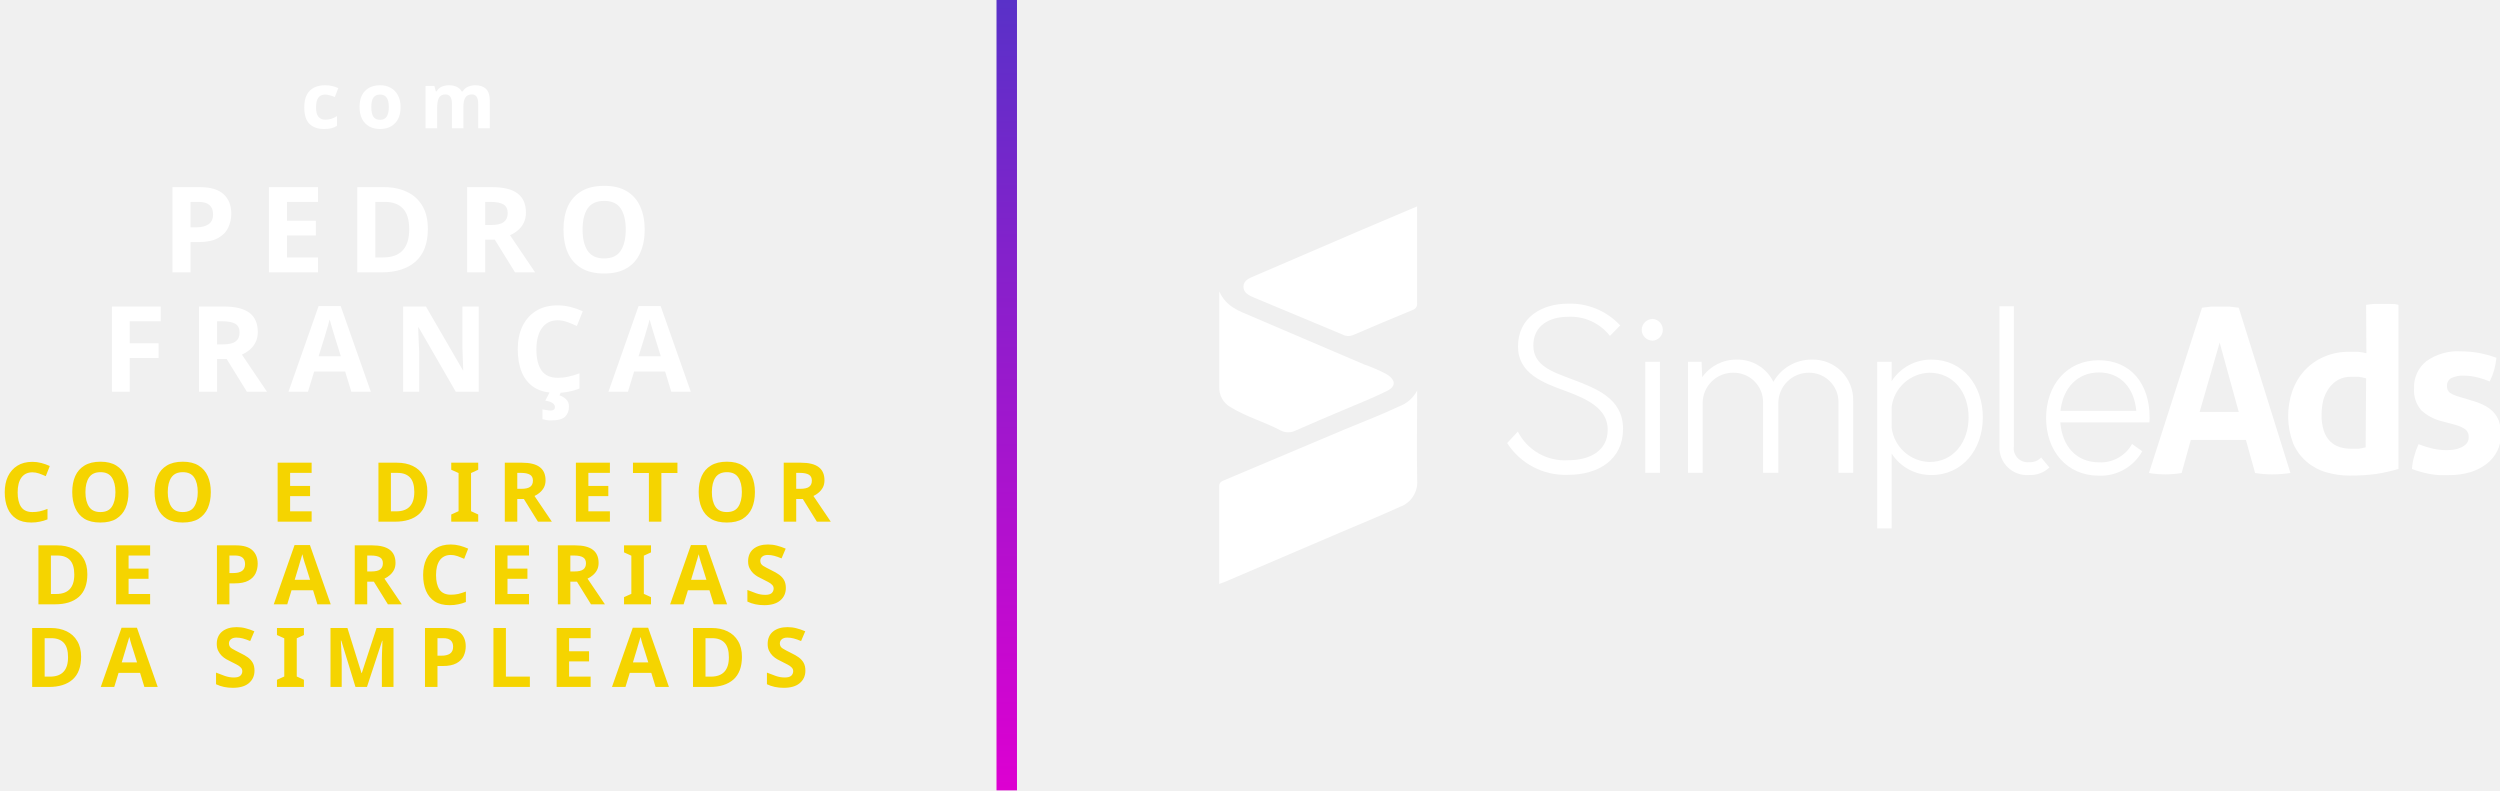
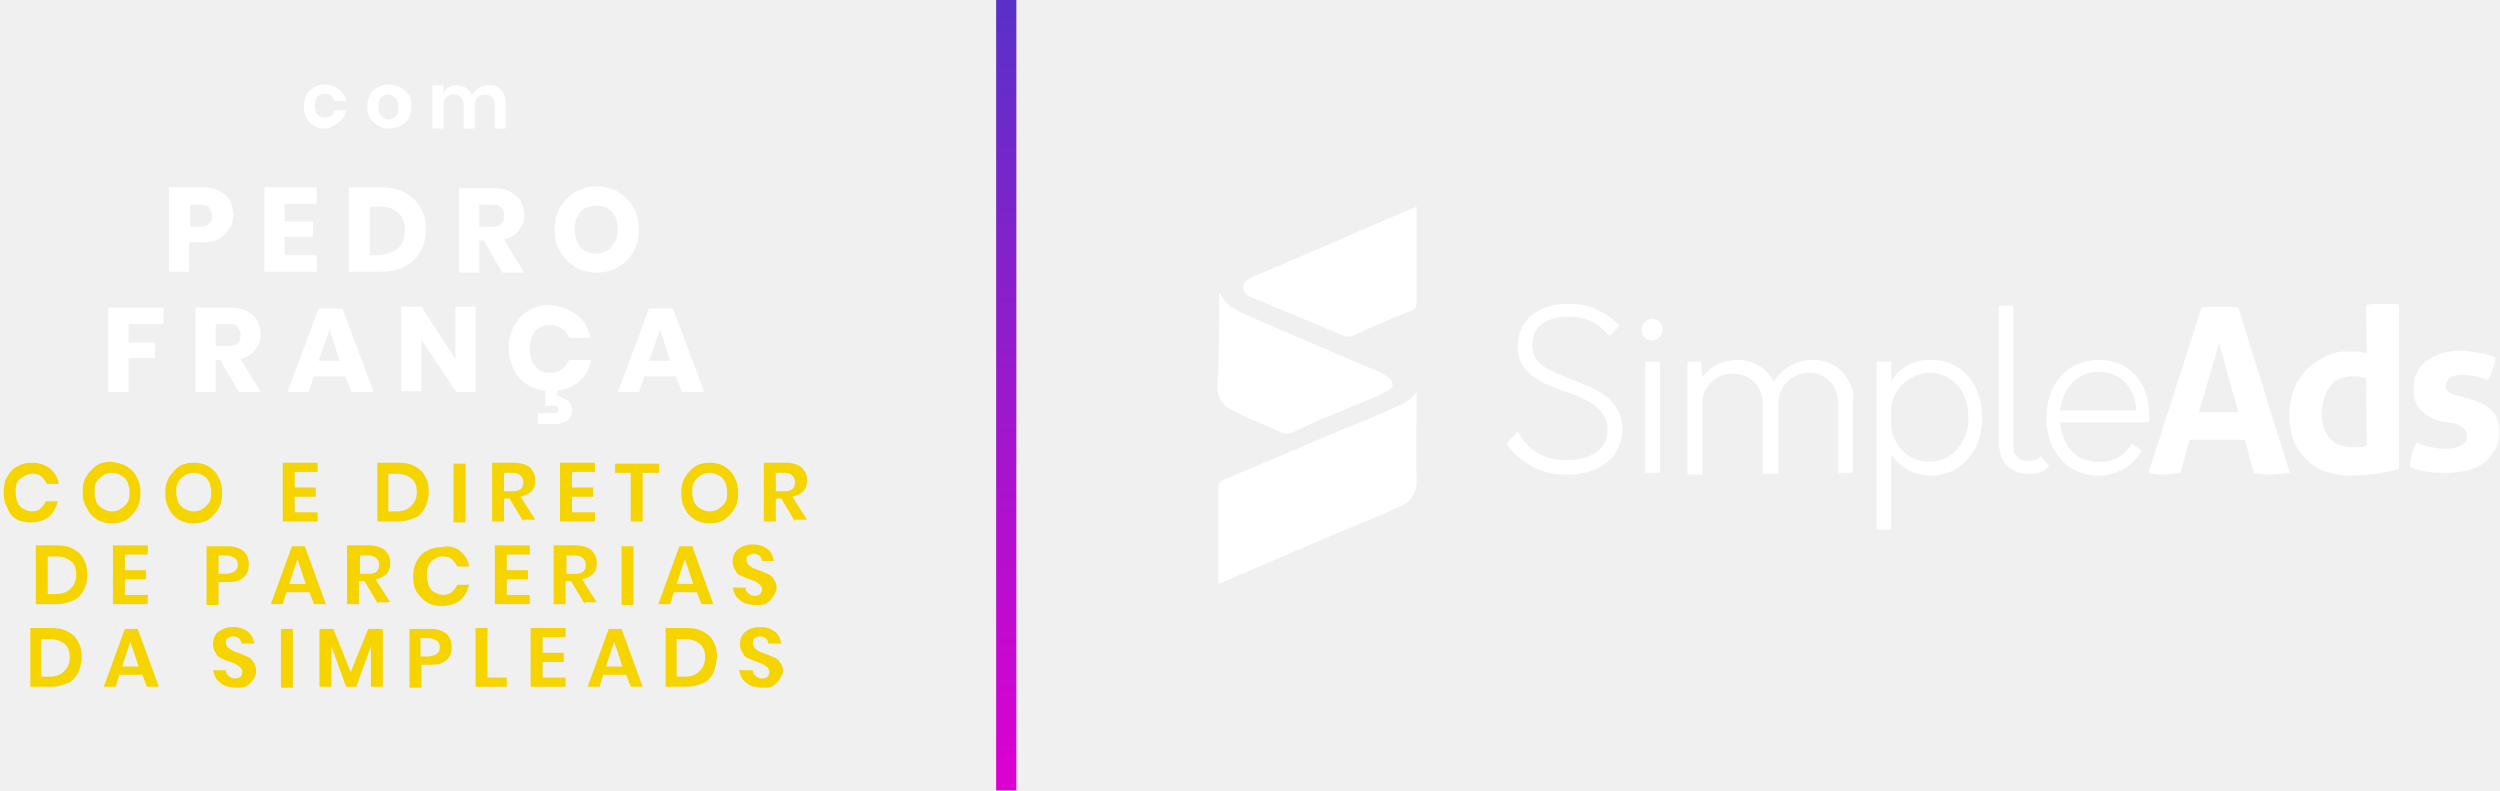
- <svg xmlns="http://www.w3.org/2000/svg" viewBox="0 0 272.25 86.07">
-   <defs>
-     <style>.cls-1{fill:url(#Degradado_sin_nombre_265);}.cls-2{font-size:13px;font-family:Poppins-Bold, Poppins;font-weight:700;letter-spacing:0.18em;}.cls-2,.cls-4,.cls-6{fill:#fff;}.cls-3{letter-spacing:0.18em;}.cls-4{font-size:8.43px;letter-spacing:0.2em;}.cls-4,.cls-5{font-family:Poppins-SemiBold, Poppins;font-weight:600;}.cls-5{font-size:9px;fill:#f5d400;letter-spacing:0.2em;}</style>
-     <linearGradient id="Degradado_sin_nombre_265" x1="109.63" y1="86.07" x2="109.63" gradientUnits="userSpaceOnUse">
-       <stop offset="0" stop-color="#dd00d1" />
-       <stop offset="1" stop-color="#5931c8" />
-     </linearGradient>
-   </defs>
-   <g id="Camada_2" data-name="Camada 2">
-     <g id="Layer_1" data-name="Layer 1">
-       <rect class="cls-1" x="108.52" width="2.23" height="86.07" />
-       <text class="cls-2" transform="translate(17.61 29.66)">PEDRO<tspan class="cls-3">
-           <tspan x="-6.59" y="13">FRANÇA</tspan>
-         </tspan>
-       </text>
-       <text class="cls-4" transform="translate(32.76 13.97)">com</text>
-       <text class="cls-5" transform="translate(0 56.81)">COO E DIRETOR<tspan x="3.37" y="9">DE PARCERIAS</tspan>
-         <tspan x="2.69" y="18">DA SIMPLEADS</tspan>
-       </text>
-       <path class="cls-6" d="M154.33,42.56c0,3.25-.06,6.49,0,9.73a2.83,2.83,0,0,1-1.87,2.9c-2.18,1-4.39,1.89-6.58,2.83l-12.6,5.39-.51.18c0-3.56,0-7.08,0-10.61,0-.38.17-.53.49-.66l13.23-5.58c2-.83,4-1.6,5.89-2.49a3.57,3.57,0,0,0,1.93-1.69" />
-       <path class="cls-6" d="M132.79,31.76c.76,1.66,2.15,2.11,3.44,2.66,4.11,1.77,8.22,3.51,12.33,5.27A17.48,17.48,0,0,1,151,40.75c1,.62,1.07,1.33,0,1.85-1.59.78-3.24,1.42-4.87,2.12s-3.35,1.41-5,2.15a1.81,1.81,0,0,1-1.68,0c-1.75-.93-3.69-1.46-5.39-2.5a2.42,2.42,0,0,1-1.28-2.29c0-3.36,0-6.71,0-10.32" />
-       <path class="cls-6" d="M154.32,22.48c0,3.57,0,7.05,0,10.52a.68.68,0,0,1-.47.75c-2.18.9-4.36,1.81-6.52,2.75a1.3,1.3,0,0,1-1.11-.06l-9.58-4c-.59-.24-1.24-.54-1.23-1.23s.67-.93,1.21-1.16q5.81-2.5,11.63-5l6.06-2.57" />
-       <path class="cls-6" d="M164.13,48.25,165.29,47a5.75,5.75,0,0,0,5.49,3.12c2.32,0,4.3-1,4.3-3.33s-2.3-3.37-4.67-4.24-5.1-1.88-5.1-4.81c0-3.17,2.59-4.67,5.44-4.67a7.39,7.39,0,0,1,5.69,2.37l-1.12,1.14a5.41,5.41,0,0,0-4.57-2.08c-2,0-3.77.94-3.77,3.12s2,2.85,4.21,3.68c2.63,1,5.56,2.08,5.56,5.41s-2.66,5-6,5A7.52,7.52,0,0,1,164.13,48.25Z" />
-       <path class="cls-6" d="M178.78,35.92A1.21,1.21,0,0,1,180,34.73a1.19,1.19,0,0,1,0,2.37A1.2,1.2,0,0,1,178.78,35.92Zm.39,3.48h1.6V51.49h-1.6Z" />
-       <path class="cls-6" d="M201.81,43.68v7.81h-1.6V43.83A3.19,3.19,0,0,0,197,40.59a3.31,3.31,0,0,0-3.34,3.33v7.57H192V43.83a3.2,3.2,0,0,0-3.25-3.24,3.3,3.3,0,0,0-3.33,3.33v7.57h-1.6V39.4h1.48l.07,1.67a4.55,4.55,0,0,1,3.75-1.91,4.34,4.34,0,0,1,4,2.42,4.77,4.77,0,0,1,4.18-2.42A4.38,4.38,0,0,1,201.81,43.68Z" />
-       <path class="cls-6" d="M215.93,45.45c0,3.48-2.2,6.28-5.59,6.28A5.09,5.09,0,0,1,206,49.39v8.15h-1.57V39.4H206v2.11a5.1,5.1,0,0,1,4.35-2.35C213.73,39.16,215.93,41.94,215.93,45.45Zm-1.55,0c0-2.71-1.64-4.86-4.26-4.86A4.27,4.27,0,0,0,206,44.31v2.27a4.27,4.27,0,0,0,4.13,3.73C212.74,50.31,214.38,48.13,214.38,45.45Z" />
-       <path class="cls-6" d="M217.74,48.59V33.35h1.57l0,15.24A1.52,1.52,0,0,0,221,50.33a1.61,1.61,0,0,0,1.28-.51l.9,1.09a3,3,0,0,1-2.2.82A3,3,0,0,1,217.74,48.59Z" />
-       <path class="cls-6" d="M234.07,46h-9.7c.19,2.56,1.72,4.35,4.23,4.35a3.9,3.9,0,0,0,3.58-2l1.11.79a5.18,5.18,0,0,1-4.74,2.66c-3.5,0-5.73-2.73-5.73-6.28s2.23-6.29,5.73-6.29,5.54,2.59,5.54,6.19C234.09,45.54,234.09,45.76,234.07,46Zm-9.68-1.26h8.25c-.22-2.47-1.69-4.18-4.06-4.18S224.66,42.28,224.39,44.72Z" />
-       <path class="cls-6" d="M239.8,33.51l1-.12c.32,0,.67,0,1,0s.66,0,1,0l1,.12,5.63,18a13.77,13.77,0,0,1-2,.15,11.18,11.18,0,0,1-1.85-.15l-1-3.6h-6l-1,3.6a10.56,10.56,0,0,1-1.73.15,11.11,11.11,0,0,1-1.83-.15Zm4,11.35-2.08-7.55-2.18,7.55Z" />
-       <path class="cls-6" d="M257.67,33.2c.3-.05.59-.08.88-.1l.87,0,.87,0c.3,0,.6,0,.9.1V51.07a19.23,19.23,0,0,1-2.39.54,20.36,20.36,0,0,1-2.94.18,8.79,8.79,0,0,1-2.53-.36,5.68,5.68,0,0,1-2.14-1.15,5.52,5.52,0,0,1-1.47-2,8.41,8.41,0,0,1-.07-5.74A6.54,6.54,0,0,1,251,40.31a6.24,6.24,0,0,1,2.09-1.46,6.72,6.72,0,0,1,2.73-.54c.3,0,.61,0,.94,0a4.86,4.86,0,0,1,.94.16Zm0,8a7.12,7.12,0,0,0-.82-.17c-.21,0-.47,0-.79,0a2.93,2.93,0,0,0-1.43.33,3.16,3.16,0,0,0-1,.9A4.14,4.14,0,0,0,253,43.6a6.92,6.92,0,0,0-.18,1.59,5.24,5.24,0,0,0,.25,1.74,2.81,2.81,0,0,0,.69,1.14,2.61,2.61,0,0,0,1,.61,4.54,4.54,0,0,0,1.3.19c.29,0,.55,0,.78,0a5.71,5.71,0,0,0,.78-.16Z" />
-       <path class="cls-6" d="M265.87,45.86a5,5,0,0,1-2.19-1.18,3.26,3.26,0,0,1-.79-2.37,3.59,3.59,0,0,1,1.37-3A5.89,5.89,0,0,1,268,38.26a11.26,11.26,0,0,1,1.93.17,13.26,13.26,0,0,1,1.93.53,7.75,7.75,0,0,1-.25,1.35,7.18,7.18,0,0,1-.48,1.23,8.64,8.64,0,0,0-1.33-.44,5.81,5.81,0,0,0-1.52-.19,2.85,2.85,0,0,0-1.33.26.91.91,0,0,0-.47.84.88.88,0,0,0,.33.78,3.93,3.93,0,0,0,1,.42l1.42.43a6.33,6.33,0,0,1,1.27.49,3.42,3.42,0,0,1,1,.71,2.89,2.89,0,0,1,.63,1,4.54,4.54,0,0,1,.22,1.53,3.87,3.87,0,0,1-.39,1.72,3.94,3.94,0,0,1-1.12,1.39,5.71,5.71,0,0,1-1.79.93,7.91,7.91,0,0,1-2.38.33c-.4,0-.77,0-1.1,0a9.66,9.66,0,0,1-1-.13c-.31-.06-.61-.13-.91-.21a10.29,10.29,0,0,1-1-.33,6.59,6.59,0,0,1,.24-1.36,7.92,7.92,0,0,1,.48-1.34,10.71,10.71,0,0,0,1.57.49,7,7,0,0,0,1.54.16,5.27,5.27,0,0,0,.76-.06,2.59,2.59,0,0,0,.76-.23,1.71,1.71,0,0,0,.59-.42,1,1,0,0,0,.24-.69,1,1,0,0,0-.36-.86,3.61,3.61,0,0,0-1-.47Z" />
+ <svg xmlns="http://www.w3.org/2000/svg" version="1.1" id="Camada_1" x="0px" y="0px" viewBox="0 0 272.3 86.1" style="enable-background:new 0 0 272.3 86.1;" xml:space="preserve">
+   <style type="text/css">
+ 	.st0{fill:url(#SVGID_1_);}
+ 	.st1{enable-background:new    ;}
+ 	.st2{fill:#FFFFFF;}
+ 	.st3{fill:#F5D400;}
+ </style>
+   <g id="Camada_2_1_">
+     <g id="Layer_1">
+       <linearGradient id="SVGID_1_" gradientUnits="userSpaceOnUse" x1="109.635" y1="1.93" x2="109.635" y2="88" gradientTransform="matrix(1 0 0 -1 0 88)">
+         <stop offset="0" style="stop-color:#DD00D1" />
+         <stop offset="1" style="stop-color:#5931C8" />
+       </linearGradient>
+       <rect x="108.5" class="st0" width="2.2" height="86.1" />
+       <g class="st1">
+         <path class="st2" d="M20.6,26.4v3.2h-2.2v-9.2H22c1.1,0,1.9,0.3,2.5,0.8c0.6,0.5,0.9,1.3,0.9,2.2c0,0.6-0.1,1.1-0.4,1.5     c-0.3,0.4-0.6,0.8-1.1,1.1c-0.5,0.3-1.1,0.4-1.8,0.4H20.6z M23.1,23.5c0-0.8-0.4-1.2-1.3-1.2h-1.1v2.4h1.1     C22.6,24.7,23.1,24.3,23.1,23.5z" />
+         <path class="st2" d="M31,22.2v1.9h3.1v1.7H31v2h3.5v1.8h-5.7v-9.2h5.7v1.8H31z" />
+         <path class="st2" d="M45.8,27.4c-0.4,0.7-0.9,1.2-1.7,1.6s-1.6,0.6-2.6,0.6h-3.5v-9.2h3.5c1,0,1.8,0.2,2.6,0.6     c0.7,0.4,1.3,0.9,1.7,1.6c0.4,0.7,0.6,1.5,0.6,2.4S46.2,26.7,45.8,27.4z M43.4,27c0.5-0.5,0.7-1.1,0.7-1.9s-0.2-1.5-0.7-1.9     c-0.5-0.5-1.2-0.7-2-0.7h-1.1v5.3h1.1C42.2,27.7,42.9,27.4,43.4,27z" />
+         <path class="st2" d="M54.7,29.7l-2-3.5h-0.5v3.5H50v-9.2h3.8c0.7,0,1.3,0.1,1.8,0.4c0.5,0.3,0.9,0.6,1.1,1s0.4,0.9,0.4,1.5     c0,0.7-0.2,1.2-0.6,1.7c-0.4,0.5-0.9,0.8-1.6,1l2.2,3.6H54.7z M52.2,24.7h1.4c0.4,0,0.8-0.1,1-0.3c0.2-0.2,0.3-0.5,0.3-0.9     c0-0.4-0.1-0.6-0.3-0.9s-0.5-0.3-1-0.3h-1.4V24.7z" />
+         <path class="st2" d="M67.3,20.9c0.7,0.4,1.3,1,1.7,1.7c0.4,0.7,0.6,1.5,0.6,2.4s-0.2,1.7-0.6,2.4c-0.4,0.7-1,1.3-1.7,1.7     c-0.7,0.4-1.5,0.6-2.3,0.6c-0.9,0-1.6-0.2-2.3-0.6c-0.7-0.4-1.3-1-1.7-1.7c-0.4-0.7-0.6-1.5-0.6-2.4s0.2-1.7,0.6-2.4     s1-1.3,1.7-1.7c0.7-0.4,1.5-0.6,2.3-0.6C65.8,20.3,66.6,20.5,67.3,20.9z M63.2,23.1c-0.4,0.5-0.6,1.1-0.6,1.9     c0,0.8,0.2,1.4,0.6,1.9c0.4,0.5,1,0.7,1.7,0.7c0.7,0,1.3-0.2,1.7-0.7c0.4-0.5,0.7-1.1,0.7-1.9s-0.2-1.4-0.6-1.9     c-0.4-0.5-1-0.7-1.7-0.7C64.2,22.4,63.6,22.6,63.2,23.1z" />
+       </g>
+       <g class="st1">
+         <path class="st2" d="M17.8,33.5v1.8H14v2h2.9v1.7H14v3.7h-2.2v-9.2H17.8z" />
+         <path class="st2" d="M26,42.7l-2-3.5h-0.5v3.5h-2.2v-9.2h3.8c0.7,0,1.3,0.1,1.8,0.4c0.5,0.3,0.9,0.6,1.1,1s0.4,0.9,0.4,1.5     c0,0.7-0.2,1.2-0.6,1.7c-0.4,0.5-0.9,0.8-1.6,1l2.2,3.6H26z M23.5,37.7h1.4c0.4,0,0.8-0.1,1-0.3c0.2-0.2,0.3-0.5,0.3-0.9     c0-0.4-0.1-0.6-0.3-0.9s-0.5-0.3-1-0.3h-1.4V37.7z" />
+         <path class="st2" d="M37.6,41h-3.4l-0.6,1.7h-2.3l3.4-9.1h2.6l3.4,9.1h-2.4L37.6,41z M37,39.3l-1.1-3.4l-1.2,3.4H37z" />
+         <path class="st2" d="M51.9,42.7h-2.2L45.9,37v5.6h-2.2v-9.2h2.2l3.7,5.7v-5.7h2.2V42.7z" />
+         <path class="st2" d="M62.8,34.3c0.8,0.6,1.3,1.4,1.5,2.5H62c-0.2-0.4-0.4-0.8-0.8-1c-0.4-0.2-0.8-0.4-1.3-0.4     c-0.6,0-1.2,0.2-1.6,0.7c-0.4,0.5-0.6,1.1-0.6,1.9c0,0.8,0.2,1.4,0.6,1.9c0.4,0.5,0.9,0.7,1.6,0.7c0.5,0,0.9-0.1,1.3-0.4     c0.4-0.2,0.6-0.6,0.8-1h2.4c-0.2,1-0.7,1.9-1.5,2.5c-0.8,0.6-1.7,0.9-2.9,0.9c-0.9,0-1.7-0.2-2.4-0.6c-0.7-0.4-1.2-0.9-1.6-1.7     s-0.6-1.5-0.6-2.4c0-0.9,0.2-1.7,0.6-2.4c0.4-0.7,0.9-1.3,1.6-1.7c0.7-0.4,1.5-0.6,2.4-0.6C61.1,33.4,62.1,33.7,62.8,34.3z      M61.8,43.6c0.3,0.2,0.5,0.6,0.5,1.1s-0.2,0.9-0.5,1.1s-0.8,0.4-1.3,0.4h-1.9V45h1.7c0.4,0,0.5-0.1,0.5-0.4c0-0.1,0-0.2-0.1-0.3     s-0.2-0.1-0.4-0.1h-0.9v-1.7h1.3v0.6C61,43.2,61.4,43.3,61.8,43.6z" />
+         <path class="st2" d="M73.6,41h-3.4l-0.6,1.7h-2.3l3.4-9.1h2.6l3.4,9.1h-2.4L73.6,41z M73,39.3l-1.1-3.4l-1.2,3.4H73z" />
+       </g>
+       <g class="st1">
+         <path class="st2" d="M36.9,9.7c0.4,0.3,0.7,0.8,0.8,1.3h-1.3c0-0.2-0.2-0.4-0.3-0.6c-0.2-0.1-0.4-0.2-0.7-0.2     c-0.3,0-0.6,0.1-0.8,0.3s-0.3,0.6-0.3,1s0.1,0.8,0.3,1s0.5,0.3,0.8,0.3c0.3,0,0.5-0.1,0.7-0.2c0.2-0.1,0.3-0.3,0.3-0.6h1.3     c-0.1,0.6-0.4,1-0.8,1.3S36,14,35.4,14c-0.5,0-0.9-0.1-1.2-0.3c-0.4-0.2-0.6-0.5-0.8-0.8c-0.2-0.4-0.3-0.8-0.3-1.3     s0.1-0.9,0.3-1.3c0.2-0.4,0.5-0.6,0.8-0.8c0.4-0.2,0.8-0.3,1.2-0.3C36,9.2,36.5,9.4,36.9,9.7z" />
+         <path class="st2" d="M43.6,9.5c0.4,0.2,0.6,0.5,0.9,0.8s0.3,0.8,0.3,1.3s-0.1,0.9-0.3,1.3c-0.2,0.4-0.5,0.6-0.9,0.8     c-0.4,0.2-0.8,0.3-1.2,0.3s-0.9-0.1-1.2-0.3c-0.4-0.2-0.6-0.5-0.9-0.8c-0.2-0.4-0.3-0.8-0.3-1.3s0.1-0.9,0.3-1.3s0.5-0.6,0.9-0.8     c0.4-0.2,0.8-0.3,1.2-0.3S43.2,9.3,43.6,9.5z M41.5,10.6c-0.2,0.2-0.3,0.6-0.3,1s0.1,0.8,0.3,1S42,13,42.3,13s0.6-0.1,0.8-0.3     s0.3-0.6,0.3-1s-0.1-0.8-0.3-1s-0.5-0.4-0.8-0.4S41.7,10.4,41.5,10.6z" />
+         <path class="st2" d="M54.6,9.8c0.3,0.4,0.5,0.9,0.5,1.5V14h-1.2v-2.6c0-0.4-0.1-0.6-0.3-0.8c-0.2-0.2-0.4-0.3-0.8-0.3     c-0.3,0-0.6,0.1-0.8,0.3c-0.2,0.2-0.3,0.5-0.3,0.9V14h-1.2v-2.6c0-0.4-0.1-0.6-0.3-0.8c-0.2-0.2-0.4-0.3-0.8-0.3     c-0.3,0-0.6,0.1-0.8,0.3c-0.2,0.2-0.3,0.5-0.3,0.9V14h-1.2V9.3h1.2v0.9c0.1-0.3,0.3-0.5,0.6-0.7c0.3-0.2,0.6-0.2,0.9-0.2     c0.4,0,0.7,0.1,1,0.3s0.5,0.4,0.6,0.8c0.1-0.3,0.4-0.6,0.7-0.8s0.6-0.3,1-0.3C53.8,9.2,54.2,9.4,54.6,9.8z" />
+       </g>
+       <g class="st1">
+         <path class="st3" d="M5.4,51c0.5,0.4,0.9,1,1,1.7H5.1c-0.1-0.3-0.4-0.6-0.6-0.8s-0.6-0.3-1-0.3c-0.3,0-0.6,0.1-0.9,0.3     S2,52.2,1.9,52.5c-0.2,0.3-0.2,0.7-0.2,1.1c0,0.4,0.1,0.8,0.2,1.1C2,55,2.3,55.3,2.5,55.4s0.6,0.3,0.9,0.3c0.4,0,0.8-0.1,1-0.3     s0.5-0.5,0.6-0.8h1.3c-0.2,0.7-0.5,1.3-1,1.7c-0.5,0.4-1.2,0.6-2,0.6c-0.6,0-1.1-0.1-1.6-0.4S1,55.8,0.8,55.3     c-0.3-0.5-0.4-1-0.4-1.7c0-0.6,0.1-1.2,0.4-1.7c0.3-0.5,0.6-0.9,1.1-1.1c0.5-0.3,1-0.4,1.6-0.4C4.2,50.4,4.9,50.6,5.4,51z" />
+         <path class="st3" d="M13.8,50.8c0.5,0.3,0.9,0.7,1.1,1.2c0.3,0.5,0.4,1.1,0.4,1.7s-0.1,1.2-0.4,1.7s-0.7,0.9-1.1,1.2     c-0.5,0.3-1,0.4-1.6,0.4c-0.6,0-1.1-0.1-1.6-0.4c-0.5-0.3-0.9-0.7-1.1-1.2C9.1,54.8,9,54.2,9,53.6s0.1-1.2,0.4-1.7     c0.3-0.5,0.7-0.9,1.1-1.2c0.5-0.3,1-0.4,1.6-0.4C12.8,50.4,13.3,50.5,13.8,50.8z M11.2,51.8c-0.3,0.2-0.5,0.4-0.7,0.7     c-0.2,0.3-0.2,0.7-0.2,1.1s0.1,0.8,0.2,1.1c0.2,0.3,0.4,0.6,0.7,0.7c0.3,0.2,0.6,0.3,1,0.3c0.4,0,0.7-0.1,1-0.3     c0.3-0.2,0.5-0.4,0.7-0.7c0.2-0.3,0.2-0.7,0.2-1.1s-0.1-0.8-0.2-1.1c-0.2-0.3-0.4-0.6-0.7-0.7c-0.3-0.2-0.6-0.3-1-0.3     C11.8,51.5,11.5,51.6,11.2,51.8z" />
+         <path class="st3" d="M22.7,50.8c0.5,0.3,0.9,0.7,1.1,1.2c0.3,0.5,0.4,1.1,0.4,1.7s-0.1,1.2-0.4,1.7s-0.7,0.9-1.1,1.2     c-0.5,0.3-1,0.4-1.6,0.4c-0.6,0-1.1-0.1-1.6-0.4c-0.5-0.3-0.9-0.7-1.1-1.2c-0.3-0.5-0.4-1.1-0.4-1.7s0.1-1.2,0.4-1.7     c0.3-0.5,0.7-0.9,1.1-1.2c0.5-0.3,1-0.4,1.6-0.4C21.7,50.4,22.2,50.5,22.7,50.8z M20.1,51.8c-0.3,0.2-0.5,0.4-0.7,0.7     c-0.2,0.3-0.2,0.7-0.2,1.1s0.1,0.8,0.2,1.1c0.2,0.3,0.4,0.6,0.7,0.7c0.3,0.2,0.6,0.3,1,0.3c0.4,0,0.7-0.1,1-0.3     c0.3-0.2,0.5-0.4,0.7-0.7c0.2-0.3,0.2-0.7,0.2-1.1s-0.1-0.8-0.2-1.1c-0.2-0.3-0.4-0.6-0.7-0.7c-0.3-0.2-0.6-0.3-1-0.3     C20.7,51.5,20.4,51.6,20.1,51.8z" />
+         <path class="st3" d="M32.1,51.5v1.6h2.3v1h-2.3v1.7h2.5v1h-3.8v-6.4h3.8v1H32.1z" />
+         <path class="st3" d="M46.3,55.3c-0.3,0.5-0.6,0.9-1.1,1.1s-1.1,0.4-1.8,0.4h-2.3v-6.4h2.3c0.7,0,1.3,0.1,1.8,0.4     c0.5,0.3,0.9,0.6,1.1,1.1c0.3,0.5,0.4,1,0.4,1.7C46.7,54.3,46.5,54.8,46.3,55.3z M44.8,55.1c0.4-0.4,0.6-0.9,0.6-1.5     c0-0.7-0.2-1.2-0.6-1.5s-0.9-0.5-1.6-0.5h-0.9v4.1h0.9C43.9,55.7,44.4,55.5,44.8,55.1z" />
+         <path class="st3" d="M50.7,50.5v6.4h-1.3v-6.4H50.7z" />
+         <path class="st3" d="M57,56.8l-1.5-2.5h-0.6v2.5h-1.3v-6.4h2.4c0.7,0,1.3,0.2,1.7,0.5c0.4,0.4,0.6,0.8,0.6,1.4     c0,0.5-0.1,0.9-0.4,1.2c-0.3,0.3-0.7,0.5-1.2,0.6l1.6,2.5H57z M54.9,53.5h1c0.7,0,1.1-0.3,1.1-1c0-0.3-0.1-0.5-0.3-0.7     c-0.2-0.2-0.5-0.3-0.8-0.3h-1V53.5z" />
+         <path class="st3" d="M62.3,51.5v1.6h2.3v1h-2.3v1.7h2.5v1H61v-6.4h3.8v1H62.3z" />
+         <path class="st3" d="M71.8,50.5v1h-1.8v5.3h-1.3v-5.3h-1.7v-1H71.8z" />
+         <path class="st3" d="M78.9,50.8c0.5,0.3,0.9,0.7,1.1,1.2c0.3,0.5,0.4,1.1,0.4,1.7s-0.1,1.2-0.4,1.7s-0.7,0.9-1.1,1.2     c-0.5,0.3-1,0.4-1.6,0.4c-0.6,0-1.1-0.1-1.6-0.4c-0.5-0.3-0.9-0.7-1.1-1.2c-0.3-0.5-0.4-1.1-0.4-1.7s0.1-1.2,0.4-1.7     c0.3-0.5,0.7-0.9,1.1-1.2c0.5-0.3,1-0.4,1.6-0.4C77.9,50.4,78.4,50.5,78.9,50.8z M76.3,51.8c-0.3,0.2-0.5,0.4-0.7,0.7     c-0.2,0.3-0.2,0.7-0.2,1.1s0.1,0.8,0.2,1.1c0.2,0.3,0.4,0.6,0.7,0.7c0.3,0.2,0.6,0.3,1,0.3c0.4,0,0.7-0.1,1-0.3     c0.3-0.2,0.5-0.4,0.7-0.7c0.2-0.3,0.2-0.7,0.2-1.1s-0.1-0.8-0.2-1.1c-0.2-0.3-0.4-0.6-0.7-0.7c-0.3-0.2-0.6-0.3-1-0.3     C76.9,51.5,76.6,51.6,76.3,51.8z" />
+         <path class="st3" d="M86.6,56.8l-1.5-2.5h-0.6v2.5h-1.3v-6.4h2.4c0.7,0,1.3,0.2,1.7,0.5c0.4,0.4,0.6,0.8,0.6,1.4     c0,0.5-0.1,0.9-0.4,1.2c-0.3,0.3-0.7,0.5-1.2,0.6l1.6,2.5H86.6z M84.5,53.5h1c0.7,0,1.1-0.3,1.1-1c0-0.3-0.1-0.5-0.3-0.7     c-0.2-0.2-0.5-0.3-0.8-0.3h-1V53.5z" />
+       </g>
+       <g class="st1">
+         <path class="st3" d="M9.1,64.3c-0.3,0.5-0.6,0.9-1.1,1.1s-1.1,0.4-1.8,0.4H3.9v-6.4h2.3c0.7,0,1.3,0.1,1.8,0.4     c0.5,0.3,0.9,0.6,1.1,1.1c0.3,0.5,0.4,1,0.4,1.7C9.5,63.3,9.4,63.8,9.1,64.3z M7.7,64.1c0.4-0.4,0.6-0.9,0.6-1.5     c0-0.7-0.2-1.2-0.6-1.5s-0.9-0.5-1.6-0.5H5.2v4.1h0.9C6.8,64.7,7.3,64.5,7.7,64.1z" />
+         <path class="st3" d="M13.6,60.5v1.6h2.3v1h-2.3v1.7h2.5v1h-3.8v-6.4h3.8v1H13.6z" />
+         <path class="st3" d="M23.8,63.5v2.4h-1.3v-6.4h2.3c0.8,0,1.3,0.2,1.7,0.5c0.4,0.4,0.6,0.8,0.6,1.5c0,0.6-0.2,1.1-0.6,1.4     c-0.4,0.4-1,0.5-1.7,0.5H23.8z M25.9,61.5c0-0.3-0.1-0.6-0.3-0.7s-0.5-0.3-0.9-0.3h-0.9v2h0.9C25.5,62.4,25.9,62.1,25.9,61.5z" />
+         <path class="st3" d="M33.7,64.5h-2.5l-0.4,1.3h-1.3l2.3-6.3h1.4l2.3,6.3h-1.3L33.7,64.5z M33.3,63.6l-0.9-2.7l-0.9,2.7H33.3z" />
+         <path class="st3" d="M41.2,65.8l-1.5-2.5h-0.6v2.5h-1.3v-6.4h2.4c0.7,0,1.3,0.2,1.7,0.5c0.4,0.4,0.6,0.8,0.6,1.4     c0,0.5-0.1,0.9-0.4,1.2c-0.3,0.3-0.7,0.5-1.2,0.6l1.6,2.5H41.2z M39.2,62.5h1c0.7,0,1.1-0.3,1.1-1c0-0.3-0.1-0.5-0.3-0.7     c-0.2-0.2-0.5-0.3-0.8-0.3h-1V62.5z" />
+         <path class="st3" d="M50.1,60c0.5,0.4,0.9,1,1,1.7h-1.3c-0.1-0.3-0.4-0.6-0.6-0.8s-0.6-0.3-1-0.3c-0.3,0-0.6,0.1-0.9,0.3     s-0.5,0.4-0.6,0.7c-0.2,0.3-0.2,0.7-0.2,1.1c0,0.4,0.1,0.8,0.2,1.1c0.1,0.3,0.4,0.6,0.6,0.7s0.6,0.3,0.9,0.3c0.4,0,0.8-0.1,1-0.3     s0.5-0.5,0.6-0.8h1.3c-0.2,0.7-0.5,1.3-1,1.7c-0.5,0.4-1.2,0.6-2,0.6c-0.6,0-1.1-0.1-1.6-0.4s-0.8-0.7-1.1-1.1     c-0.3-0.5-0.4-1-0.4-1.7c0-0.6,0.1-1.2,0.4-1.7c0.3-0.5,0.6-0.9,1.1-1.1c0.5-0.3,1-0.4,1.6-0.4C48.9,59.4,49.6,59.6,50.1,60z" />
+         <path class="st3" d="M55.2,60.5v1.6h2.3v1h-2.3v1.7h2.5v1h-3.8v-6.4h3.8v1H55.2z" />
+         <path class="st3" d="M63.7,65.8l-1.5-2.5h-0.6v2.5h-1.3v-6.4h2.4c0.7,0,1.3,0.2,1.7,0.5c0.4,0.4,0.6,0.8,0.6,1.4     c0,0.5-0.1,0.9-0.4,1.2c-0.3,0.3-0.7,0.5-1.2,0.6l1.6,2.5H63.7z M61.7,62.5h1c0.7,0,1.1-0.3,1.1-1c0-0.3-0.1-0.5-0.3-0.7     c-0.2-0.2-0.5-0.3-0.8-0.3h-1V62.5z" />
+         <path class="st3" d="M69,59.5v6.4h-1.3v-6.4H69z" />
+         <path class="st3" d="M75.9,64.5h-2.5l-0.4,1.3h-1.3l2.3-6.3h1.4l2.3,6.3h-1.3L75.9,64.5z M75.5,63.6l-0.9-2.7l-0.9,2.7H75.5z" />
+         <path class="st3" d="M84.2,65c-0.2,0.3-0.4,0.5-0.7,0.7c-0.3,0.2-0.7,0.2-1.2,0.2c-0.4,0-0.9-0.1-1.2-0.2     c-0.4-0.2-0.6-0.4-0.9-0.7c-0.2-0.3-0.3-0.6-0.4-1h1.4c0,0.3,0.1,0.5,0.3,0.6c0.2,0.2,0.4,0.3,0.7,0.3c0.3,0,0.5-0.1,0.6-0.2     c0.1-0.1,0.2-0.3,0.2-0.5c0-0.2-0.1-0.4-0.2-0.5c-0.1-0.1-0.3-0.2-0.4-0.3c-0.2-0.1-0.4-0.2-0.7-0.3c-0.4-0.1-0.7-0.3-1-0.4     s-0.5-0.3-0.6-0.6c-0.2-0.2-0.3-0.6-0.3-1c0-0.5,0.2-1,0.6-1.3c0.4-0.3,0.9-0.5,1.6-0.5c0.7,0,1.2,0.2,1.6,0.5     c0.4,0.3,0.6,0.8,0.7,1.3H83c0-0.2-0.1-0.4-0.3-0.6c-0.2-0.1-0.4-0.2-0.6-0.2c-0.2,0-0.4,0.1-0.6,0.2s-0.2,0.3-0.2,0.5     c0,0.2,0.1,0.3,0.2,0.5c0.1,0.1,0.3,0.2,0.4,0.3c0.2,0.1,0.4,0.2,0.7,0.3c0.4,0.1,0.7,0.3,1,0.4c0.3,0.1,0.5,0.3,0.7,0.6     c0.2,0.3,0.3,0.6,0.3,1C84.5,64.4,84.4,64.7,84.2,65z" />
+       </g>
+       <g class="st1">
+         <path class="st3" d="M8.5,73.3c-0.3,0.5-0.6,0.9-1.1,1.1s-1.1,0.4-1.8,0.4H3.3v-6.4h2.3c0.7,0,1.3,0.1,1.8,0.4     c0.5,0.3,0.9,0.6,1.1,1.1c0.3,0.5,0.4,1,0.4,1.7C8.9,72.3,8.7,72.8,8.5,73.3z M7,73.1c0.4-0.4,0.6-0.9,0.6-1.5     c0-0.7-0.2-1.2-0.6-1.5s-0.9-0.5-1.6-0.5H4.5v4.1h0.9C6.1,73.7,6.6,73.5,7,73.1z" />
+         <path class="st3" d="M15.5,73.5h-2.5l-0.4,1.3h-1.3l2.3-6.3h1.4l2.3,6.3h-1.3L15.5,73.5z M15.1,72.6l-0.9-2.7l-0.9,2.7H15.1z" />
+         <path class="st3" d="M27.6,74c-0.2,0.3-0.4,0.5-0.7,0.7c-0.3,0.2-0.7,0.2-1.2,0.2c-0.4,0-0.9-0.1-1.2-0.2     c-0.4-0.2-0.6-0.4-0.9-0.7c-0.2-0.3-0.3-0.6-0.4-1h1.4c0,0.3,0.1,0.5,0.3,0.6c0.2,0.2,0.4,0.3,0.7,0.3c0.3,0,0.5-0.1,0.6-0.2     c0.1-0.1,0.2-0.3,0.2-0.5c0-0.2-0.1-0.4-0.2-0.5c-0.1-0.1-0.3-0.2-0.4-0.3c-0.2-0.1-0.4-0.2-0.7-0.3c-0.4-0.1-0.7-0.3-1-0.4     s-0.5-0.3-0.6-0.6c-0.2-0.2-0.3-0.6-0.3-1c0-0.5,0.2-1,0.6-1.3c0.4-0.3,0.9-0.5,1.6-0.5c0.7,0,1.2,0.2,1.6,0.5     c0.4,0.3,0.6,0.8,0.7,1.3h-1.4c0-0.2-0.1-0.4-0.3-0.6c-0.2-0.1-0.4-0.2-0.6-0.2c-0.2,0-0.4,0.1-0.6,0.2s-0.2,0.3-0.2,0.5     c0,0.2,0.1,0.3,0.2,0.5c0.1,0.1,0.3,0.2,0.4,0.3c0.2,0.1,0.4,0.2,0.7,0.3c0.4,0.1,0.7,0.3,1,0.4c0.3,0.1,0.5,0.3,0.7,0.6     c0.2,0.3,0.3,0.6,0.3,1C27.9,73.4,27.8,73.7,27.6,74z" />
+         <path class="st3" d="M31.9,68.5v6.4h-1.3v-6.4H31.9z" />
+         <path class="st3" d="M41.7,68.5v6.3h-1.3v-4.4l-1.6,4.4h-1.1l-1.6-4.4v4.4h-1.3v-6.3h1.5l1.9,4.7l1.9-4.7H41.7z" />
+         <path class="st3" d="M45.9,72.5v2.4h-1.3v-6.4h2.3c0.8,0,1.3,0.2,1.7,0.5c0.4,0.4,0.6,0.8,0.6,1.5c0,0.6-0.2,1.1-0.6,1.4     c-0.4,0.4-1,0.5-1.7,0.5H45.9z M47.9,70.5c0-0.3-0.1-0.6-0.3-0.7s-0.5-0.3-0.9-0.3h-0.9v2h0.9C47.6,71.4,47.9,71.1,47.9,70.5z" />
+         <path class="st3" d="M53.1,73.8h2.1v1h-3.4v-6.4h1.3V73.8z" />
+         <path class="st3" d="M59.1,69.5v1.6h2.3v1h-2.3v1.7h2.5v1h-3.8v-6.4h3.8v1H59.1z" />
+         <path class="st3" d="M68.2,73.5h-2.5l-0.4,1.3h-1.3l2.3-6.3h1.4l2.3,6.3h-1.3L68.2,73.5z M67.8,72.6l-0.9-2.7L66,72.6H67.8z" />
+         <path class="st3" d="M77.7,73.3c-0.3,0.5-0.6,0.9-1.1,1.1s-1.1,0.4-1.8,0.4h-2.3v-6.4h2.3c0.7,0,1.3,0.1,1.8,0.4     c0.5,0.3,0.9,0.6,1.1,1.1c0.3,0.5,0.4,1,0.4,1.7C78,72.3,77.9,72.8,77.7,73.3z M76.2,73.1c0.4-0.4,0.6-0.9,0.6-1.5     c0-0.7-0.2-1.2-0.6-1.5s-0.9-0.5-1.6-0.5h-0.9v4.1h0.9C75.3,73.7,75.8,73.5,76.2,73.1z" />
+         <path class="st3" d="M84.9,74c-0.2,0.3-0.4,0.5-0.7,0.7c-0.3,0.2-0.7,0.2-1.2,0.2c-0.4,0-0.9-0.1-1.2-0.2     c-0.4-0.2-0.6-0.4-0.9-0.7c-0.2-0.3-0.3-0.6-0.4-1H82c0,0.3,0.1,0.5,0.3,0.6c0.2,0.2,0.4,0.3,0.7,0.3c0.3,0,0.5-0.1,0.6-0.2     c0.1-0.1,0.2-0.3,0.2-0.5c0-0.2-0.1-0.4-0.2-0.5c-0.1-0.1-0.3-0.2-0.4-0.3c-0.2-0.1-0.4-0.2-0.7-0.3c-0.4-0.1-0.7-0.3-1-0.4     s-0.5-0.3-0.6-0.6c-0.2-0.2-0.3-0.6-0.3-1c0-0.5,0.2-1,0.6-1.3c0.4-0.3,0.9-0.5,1.6-0.5c0.7,0,1.2,0.2,1.6,0.5     c0.4,0.3,0.6,0.8,0.7,1.3h-1.4c0-0.2-0.1-0.4-0.3-0.6c-0.2-0.1-0.4-0.2-0.6-0.2c-0.2,0-0.4,0.1-0.6,0.2S82,69.9,82,70.1     c0,0.2,0.1,0.3,0.2,0.5c0.1,0.1,0.3,0.2,0.4,0.3c0.2,0.1,0.4,0.2,0.7,0.3c0.4,0.1,0.7,0.3,1,0.4c0.3,0.1,0.5,0.3,0.7,0.6     c0.2,0.3,0.3,0.6,0.3,1C85.2,73.4,85.1,73.7,84.9,74z" />
+       </g>
+       <path class="st2" d="M154.3,42.6c0,3.3-0.1,6.5,0,9.7c0.1,1.3-0.7,2.5-1.9,2.9c-2.2,1-4.4,1.9-6.6,2.8l-12.6,5.4l-0.5,0.2    c0-3.6,0-7.1,0-10.6c0-0.4,0.2-0.5,0.5-0.7l13.2-5.6c2-0.8,4-1.6,5.9-2.5C153.2,43.9,153.9,43.3,154.3,42.6" />
+       <path class="st2" d="M132.8,31.8c0.8,1.7,2.1,2.1,3.4,2.7c4.1,1.8,8.2,3.5,12.3,5.3c0.8,0.3,1.7,0.6,2.4,1.1c1,0.6,1.1,1.3,0,1.8    c-1.6,0.8-3.2,1.4-4.9,2.1s-3.4,1.4-5,2.2c-0.5,0.3-1.2,0.3-1.7,0c-1.8-0.9-3.7-1.5-5.4-2.5c-0.8-0.4-1.3-1.3-1.3-2.3    C132.8,38.7,132.8,35.4,132.8,31.8" />
+       <path class="st2" d="M154.3,22.5c0,3.6,0,7,0,10.5c0,0.3-0.1,0.7-0.5,0.8c-2.2,0.9-4.4,1.8-6.5,2.8c-0.4,0.1-0.8,0.1-1.1-0.1    l-9.6-4c-0.6-0.2-1.2-0.5-1.2-1.2s0.7-0.9,1.2-1.2c3.9-1.7,7.8-3.3,11.6-5L154.3,22.5" />
+       <path class="st2" d="M164.1,48.3l1.2-1.3c1,2,3.2,3.3,5.5,3.1c2.3,0,4.3-1,4.3-3.3s-2.3-3.4-4.7-4.2s-5.1-1.9-5.1-4.8    c0-3.2,2.6-4.7,5.4-4.7c2.2-0.1,4.2,0.8,5.7,2.4l-1.1,1.1c-1.1-1.4-2.8-2.2-4.6-2.1c-2,0-3.8,0.9-3.8,3.1s2,2.8,4.2,3.7    c2.6,1,5.6,2.1,5.6,5.4s-2.7,5-6,5C168.1,51.8,165.6,50.5,164.1,48.3z" />
+       <path class="st2" d="M178.8,35.9c0-0.7,0.6-1.2,1.2-1.2c0.7,0.1,1.1,0.6,1.1,1.3c-0.1,0.6-0.5,1-1.1,1.1    C179.3,37.1,178.8,36.6,178.8,35.9C178.8,35.9,178.8,35.9,178.8,35.9z M179.2,39.4h1.6v12.1h-1.6V39.4z" />
+       <path class="st2" d="M201.8,43.7v7.8h-1.6v-7.7c0-1.8-1.4-3.2-3.1-3.2c0,0,0,0-0.1,0c-1.8,0-3.3,1.5-3.3,3.3c0,0,0,0,0,0.1v7.6    H192v-7.7c0-1.8-1.4-3.2-3.2-3.2c0,0-0.1,0-0.1,0c-1.8,0-3.3,1.4-3.3,3.3c0,0,0,0,0,0.1v7.6h-1.6V39.4h1.5l0.1,1.7    c0.9-1.2,2.3-1.9,3.8-1.9c1.7,0,3.3,0.9,4,2.4c0.9-1.5,2.5-2.4,4.2-2.4c2.4-0.1,4.4,1.8,4.5,4.2C201.8,43.5,201.8,43.6,201.8,43.7    z" />
+       <path class="st2" d="M215.9,45.5c0,3.5-2.2,6.3-5.6,6.3c-1.8,0-3.4-0.9-4.3-2.3v8.2h-1.6V39.4h1.6v2.1c0.9-1.5,2.6-2.4,4.4-2.3    C213.7,39.2,215.9,41.9,215.9,45.5z M214.4,45.5c0-2.7-1.6-4.9-4.3-4.9c-2.1,0.1-3.8,1.6-4.1,3.7v2.3c0.3,2.1,2,3.7,4.1,3.7    C212.7,50.3,214.4,48.1,214.4,45.5L214.4,45.5z" />
+       <path class="st2" d="M217.7,48.6V33.3h1.6v15.2c-0.1,0.8,0.4,1.6,1.3,1.7c0.1,0,0.3,0,0.4,0c0.5,0,1-0.2,1.3-0.5l0.9,1.1    c-0.6,0.6-1.4,0.9-2.2,0.8c-1.7,0.1-3.1-1.1-3.2-2.7C217.7,48.9,217.7,48.7,217.7,48.6z" />
+       <path class="st2" d="M234.1,46h-9.7c0.2,2.6,1.7,4.3,4.2,4.3c1.5,0.1,2.9-0.7,3.6-2l1.1,0.8c-1,1.7-2.8,2.7-4.7,2.7    c-3.5,0-5.7-2.7-5.7-6.3s2.2-6.3,5.7-6.3s5.5,2.6,5.5,6.2C234.1,45.5,234.1,45.8,234.1,46z M224.4,44.7h8.3    c-0.2-2.5-1.7-4.2-4.1-4.2S224.7,42.3,224.4,44.7L224.4,44.7z" />
+       <path class="st2" d="M239.8,33.5l1-0.1c0.3,0,0.7,0,1,0s0.7,0,1,0l1,0.1l5.6,18c-0.7,0.1-1.3,0.1-2,0.2c-0.6,0-1.2,0-1.9-0.2    l-1-3.6h-6l-1,3.6c-0.6,0.1-1.2,0.1-1.7,0.2c-0.6,0-1.2,0-1.8-0.2L239.8,33.5z M243.8,44.9l-2.1-7.5l-2.2,7.5H243.8z" />
+       <path class="st2" d="M257.7,33.2c0.3,0,0.6-0.1,0.9-0.1h0.9h0.9c0.3,0,0.6,0,0.9,0.1v17.9c-0.8,0.2-1.6,0.4-2.4,0.5    c-1,0.1-2,0.2-2.9,0.2c-0.9,0-1.7-0.1-2.5-0.4c-0.8-0.2-1.5-0.6-2.1-1.2c-0.6-0.5-1.1-1.2-1.5-2c-0.7-1.8-0.7-3.9-0.1-5.7    c0.3-0.8,0.8-1.6,1.4-2.2c0.6-0.6,1.3-1.1,2.1-1.5c0.9-0.4,1.8-0.6,2.7-0.5c0.3,0,0.6,0,0.9,0c0.3,0,0.6,0.1,0.9,0.2L257.7,33.2z     M257.7,41.2c-0.3-0.1-0.5-0.1-0.8-0.2c-0.2,0-0.5,0-0.8,0c-0.5,0-1,0.1-1.4,0.3c-0.4,0.2-0.7,0.5-1,0.9c-0.3,0.4-0.5,0.9-0.6,1.3    c-0.1,0.5-0.2,1.1-0.2,1.6c0,0.6,0.1,1.2,0.3,1.7c0.1,0.4,0.4,0.8,0.7,1.1c0.3,0.3,0.6,0.5,1,0.6c0.4,0.1,0.9,0.2,1.3,0.2    c0.3,0,0.5,0,0.8,0c0.3,0,0.5-0.1,0.8-0.2L257.7,41.2z" />
+       <path class="st2" d="M265.9,45.9c-0.8-0.2-1.6-0.6-2.2-1.2c-0.6-0.7-0.9-1.5-0.8-2.4c-0.1-1.2,0.5-2.3,1.4-3    c1.1-0.8,2.4-1.1,3.7-1.1c0.6,0,1.3,0.1,1.9,0.2c0.7,0.1,1.3,0.3,1.9,0.5c0,0.5-0.1,0.9-0.3,1.3c-0.1,0.4-0.3,0.8-0.5,1.2    c-0.4-0.2-0.9-0.3-1.3-0.4c-0.5-0.1-1-0.2-1.5-0.2c-0.5,0-0.9,0.1-1.3,0.3c-0.3,0.2-0.5,0.5-0.5,0.8c0,0.3,0.1,0.6,0.3,0.8    c0.3,0.2,0.6,0.3,1,0.4l1.4,0.4c0.4,0.1,0.9,0.3,1.3,0.5c0.4,0.2,0.7,0.4,1,0.7c0.3,0.3,0.5,0.6,0.6,1c0.2,0.5,0.2,1,0.2,1.5    c0,0.6-0.1,1.2-0.4,1.7c-0.3,0.5-0.6,1-1.1,1.4c-0.5,0.4-1.1,0.7-1.8,0.9c-0.8,0.2-1.6,0.3-2.4,0.3c-0.4,0-0.8,0-1.1,0    c-0.3,0-0.7-0.1-1-0.1c-0.3-0.1-0.6-0.1-0.9-0.2c-0.3-0.1-0.7-0.2-1-0.3c0-0.5,0.1-0.9,0.2-1.4c0.1-0.5,0.3-0.9,0.5-1.3    c0.5,0.2,1,0.4,1.6,0.5c0.5,0.1,1,0.2,1.5,0.2c0.3,0,0.5,0,0.8-0.1c0.3,0,0.5-0.1,0.8-0.2c0.2-0.1,0.4-0.2,0.6-0.4    c0.2-0.2,0.2-0.4,0.2-0.7c0-0.3-0.1-0.7-0.4-0.9c-0.3-0.2-0.6-0.4-1-0.5L265.9,45.9z" />
    </g>
  </g>
</svg>
